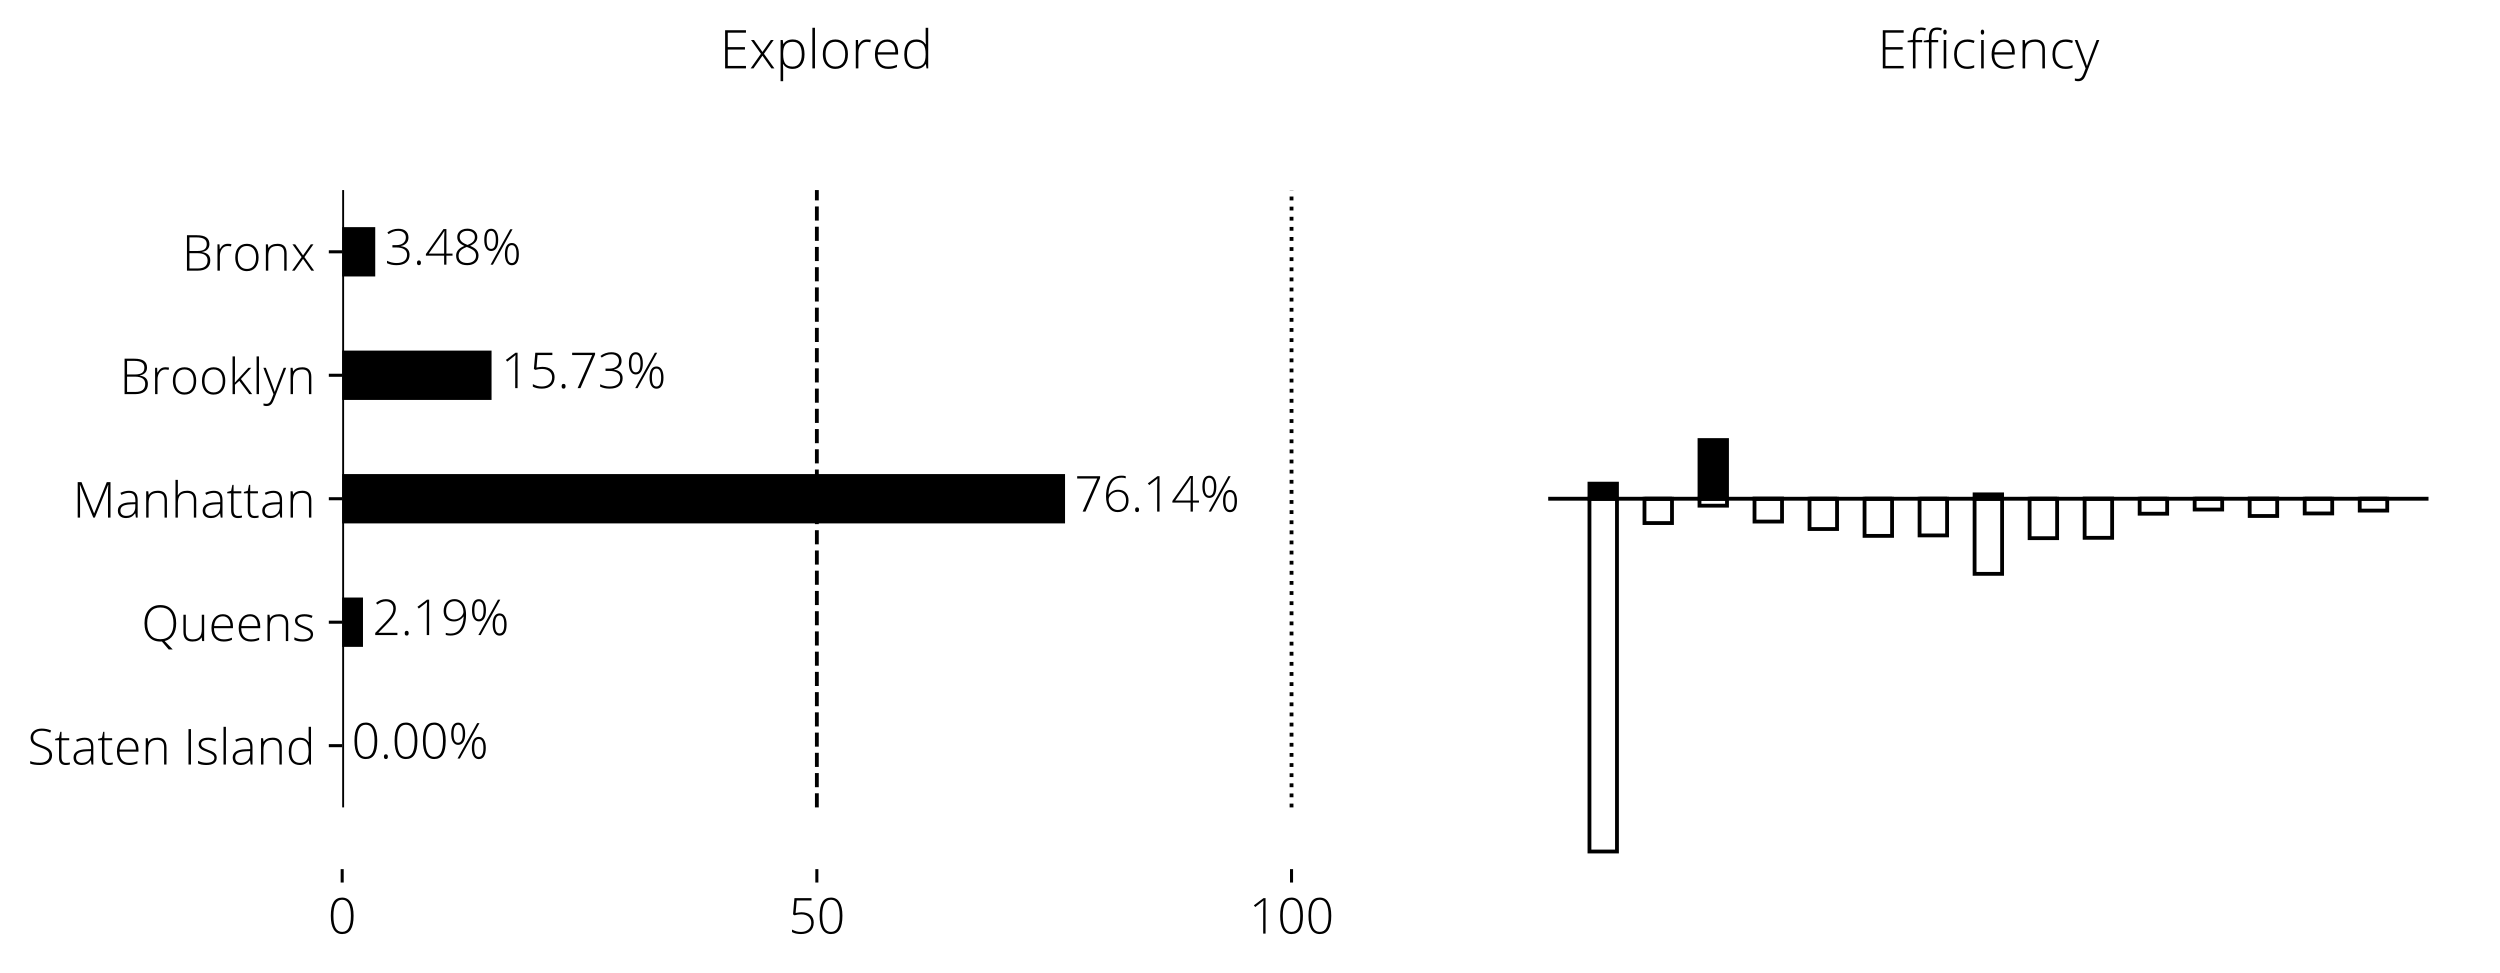
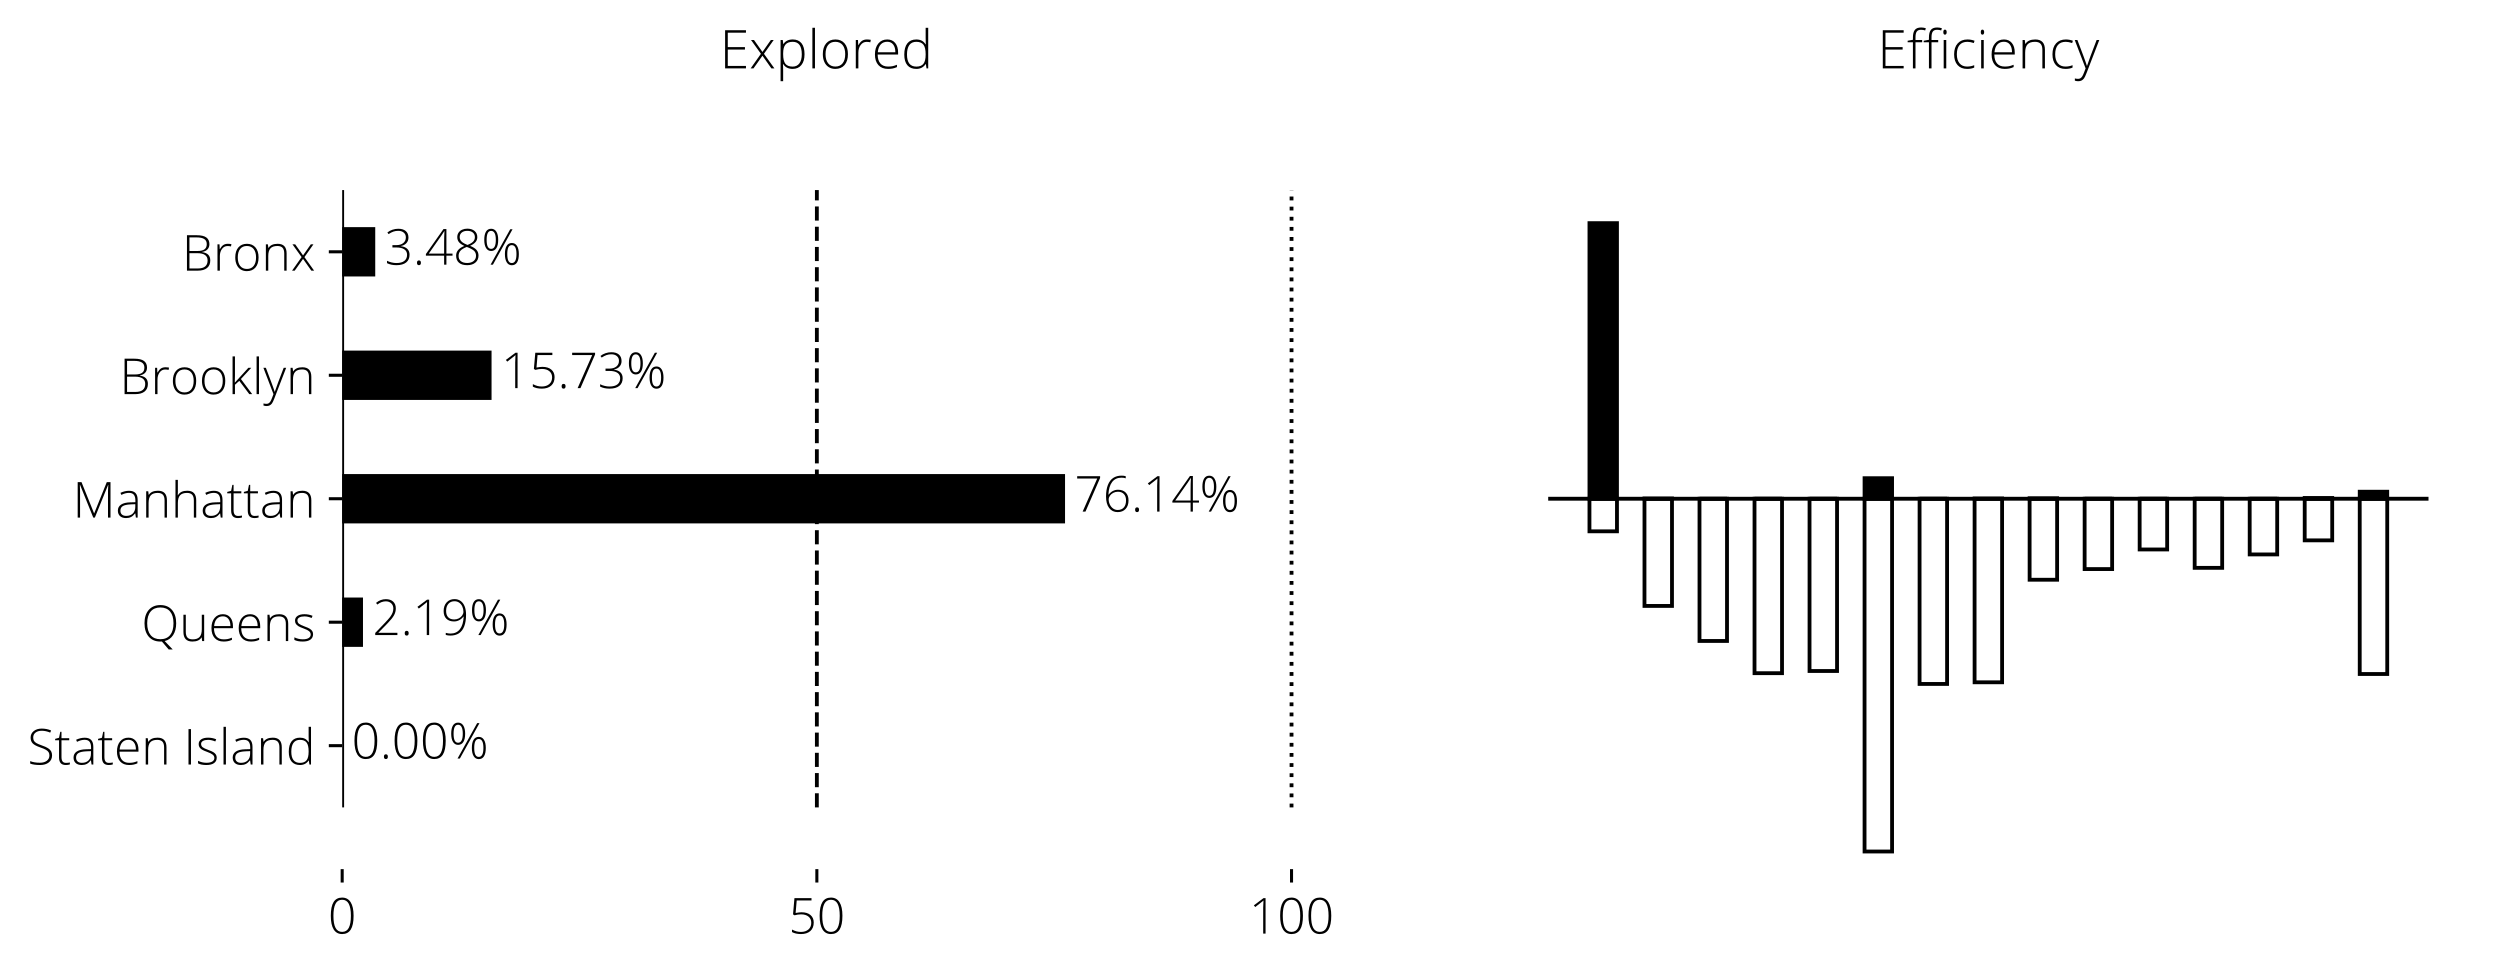
<svg xmlns="http://www.w3.org/2000/svg" xmlns:xlink="http://www.w3.org/1999/xlink" width="654.828pt" height="254.856pt" viewBox="0 0 654.828 254.856" version="1.1">
  <defs>
    <style type="text/css">*{stroke-linejoin: round; stroke-linecap: butt}</style>
  </defs>
  <g id="figure_1">
    <g id="patch_1">
      <path d="M 0 254.856  L 654.828 254.856  L 654.828 0  L 0 0  z " style="fill: #ffffff" />
    </g>
    <g id="axes_1">
      <g id="patch_2">
        <path d="M 89.628 227.654  L 343.265 227.654  L 343.265 33.614  L 89.628 33.614  L 89.628 227.654  z " style="fill: none" />
      </g>
      <g id="patch_3">
-         <path d="M 89.628 201.782  L 89.628 201.782  L 89.628 188.846  L 89.628 188.846  z " clip-path="url(#p64871bb82d)" />
+         <path d="M 89.628 201.782  L 89.628 201.782  L 89.628 188.846  L 89.628 188.846  z " clip-path="url(#pa22f821012)" />
      </g>
      <g id="patch_4">
-         <path d="M 89.628 169.442  L 95.077 169.442  L 95.077 156.506  L 89.628 156.506  z " clip-path="url(#p64871bb82d)" />
+         <path d="M 89.628 169.442  L 95.077 169.442  L 95.077 156.506  L 89.628 156.506  z " clip-path="url(#pa22f821012)" />
      </g>
      <g id="patch_5">
-         <path d="M 89.628 137.102  L 278.967 137.102  L 278.967 124.166  L 89.628 124.166  z " clip-path="url(#p64871bb82d)" />
+         <path d="M 89.628 137.102  L 278.967 137.102  L 278.967 124.166  L 89.628 124.166  z " clip-path="url(#pa22f821012)" />
      </g>
      <g id="patch_6">
-         <path d="M 89.628 104.762  L 128.753 104.762  L 128.753 91.826  L 89.628 91.826  z " clip-path="url(#p64871bb82d)" />
+         <path d="M 89.628 104.762  L 128.753 104.762  L 128.753 91.826  L 89.628 91.826  z " clip-path="url(#pa22f821012)" />
      </g>
      <g id="patch_7">
-         <path d="M 89.628 72.422  L 98.287 72.422  L 98.287 59.486  L 89.628 59.486  z " clip-path="url(#p64871bb82d)" />
+         <path d="M 89.628 72.422  L 98.287 72.422  L 98.287 59.486  L 89.628 59.486  z " clip-path="url(#pa22f821012)" />
      </g>
      <g id="matplotlib.axis_1">
        <g id="xtick_1">
          <g id="line2d_1">
            <defs>
-               <path id="m763eb8b7ac" d="M 0 0  L 0 3.5  " style="stroke: #000000; stroke-width: 0.8" />
+               <path id="mb2427a3a26" d="M 0 0  L 0 3.5  " style="stroke: #000000; stroke-width: 0.8" />
            </defs>
            <g>
-               <use xlink:href="#m763eb8b7ac" x="89.628" y="227.654" style="stroke: #000000; stroke-width: 0.8" />
+               <use xlink:href="#mb2427a3a26" x="89.628" y="227.654" style="stroke: #000000; stroke-width: 0.8" />
            </g>
          </g>
          <g id="text_1">
            <g transform="translate(85.91836 244.5322) scale(0.13 -0.13)">
              <defs>
                <path id="OpenSans-Light-30" d="M 3297 2297  Q 3297 1094 2930 515  Q 2563 -63 1819 -63  Q 1103 -63 731 532  Q 359 1128 359 2297  Q 359 3491 720 4066  Q 1081 4641 1819 4641  Q 2541 4641 2919 4045  Q 3297 3450 3297 2297  z M 697 2297  Q 697 1234 975 726  Q 1253 219 1819 219  Q 2409 219 2679 744  Q 2950 1269 2950 2297  Q 2950 3309 2679 3834  Q 2409 4359 1819 4359  Q 1228 4359 962 3834  Q 697 3309 697 2297  z " transform="scale(0.015625)" />
              </defs>
              <use xlink:href="#OpenSans-Light-30" />
            </g>
          </g>
        </g>
        <g id="xtick_2">
          <g id="line2d_2">
            <g>
-               <use xlink:href="#m763eb8b7ac" x="213.96" y="227.654" style="stroke: #000000; stroke-width: 0.8" />
+               <use xlink:href="#mb2427a3a26" x="213.96" y="227.654" style="stroke: #000000; stroke-width: 0.8" />
            </g>
          </g>
          <g id="text_2">
            <g transform="translate(206.5398 244.5322) scale(0.13 -0.13)">
              <defs>
                <path id="OpenSans-Light-35" d="M 1678 2747  Q 2409 2747 2829 2394  Q 3250 2041 3250 1422  Q 3250 719 2812 328  Q 2375 -63 1606 -63  Q 1266 -63 959 4  Q 653 72 447 197  L 447 519  Q 784 347 1046 280  Q 1309 213 1606 213  Q 2206 213 2568 530  Q 2931 847 2931 1388  Q 2931 1897 2578 2187  Q 2225 2478 1619 2478  Q 1213 2478 769 2356  L 581 2478  L 763 4569  L 2963 4569  L 2963 4269  L 1056 4269  L 916 2656  Q 1403 2747 1678 2747  z " transform="scale(0.015625)" />
              </defs>
              <use xlink:href="#OpenSans-Light-35" />
              <use xlink:href="#OpenSans-Light-30" x="57.08" />
            </g>
          </g>
        </g>
        <g id="xtick_3">
          <g id="line2d_3">
            <g>
-               <use xlink:href="#m763eb8b7ac" x="338.292" y="227.654" style="stroke: #000000; stroke-width: 0.8" />
+               <use xlink:href="#mb2427a3a26" x="338.292" y="227.654" style="stroke: #000000; stroke-width: 0.8" />
            </g>
          </g>
          <g id="text_3">
            <g transform="translate(327.1613 244.5322) scale(0.13 -0.13)">
              <defs>
                <path id="OpenSans-Light-31" d="M 2131 0  L 1825 0  L 1825 3328  Q 1825 3781 1863 4269  Q 1816 4222 1766 4178  Q 1716 4134 800 3419  L 622 3641  L 1863 4569  L 2131 4569  L 2131 0  z " transform="scale(0.015625)" />
              </defs>
              <use xlink:href="#OpenSans-Light-31" />
              <use xlink:href="#OpenSans-Light-30" x="57.08" />
              <use xlink:href="#OpenSans-Light-30" x="114.16" />
            </g>
          </g>
        </g>
      </g>
      <g id="matplotlib.axis_2">
        <g id="ytick_1">
          <g id="line2d_4">
            <defs>
-               <path id="mf1c849ca57" d="M 0 0  L -3.5 0  " style="stroke: #000000; stroke-width: 0.8" />
+               <path id="m29a1f78d1d" d="M 0 0  L -3.5 0  " style="stroke: #000000; stroke-width: 0.8" />
            </defs>
            <g>
-               <use xlink:href="#mf1c849ca57" x="89.628" y="195.314" style="stroke: #000000; stroke-width: 0.8" />
+               <use xlink:href="#m29a1f78d1d" x="89.628" y="195.314" style="stroke: #000000; stroke-width: 0.8" />
            </g>
          </g>
          <g id="text_4">
            <g transform="translate(7.2 200.2532) scale(0.13 -0.13)">
              <defs>
                <path id="OpenSans-Light-53" d="M 3169 1178  Q 3169 606 2748 271  Q 2328 -63 1631 -63  Q 794 -63 347 122  L 347 441  Q 841 231 1606 231  Q 2169 231 2498 489  Q 2828 747 2828 1166  Q 2828 1425 2718 1595  Q 2609 1766 2362 1906  Q 2116 2047 1638 2209  Q 938 2450 670 2729  Q 403 3009 403 3475  Q 403 3988 804 4311  Q 1206 4634 1838 4634  Q 2481 4634 3047 4391  L 2931 4116  Q 2363 4353 1844 4353  Q 1338 4353 1038 4118  Q 738 3884 738 3481  Q 738 3228 830 3065  Q 922 2903 1131 2773  Q 1341 2644 1850 2463  Q 2384 2278 2653 2104  Q 2922 1931 3045 1711  Q 3169 1491 3169 1178  z " transform="scale(0.015625)" />
                <path id="OpenSans-Light-74" d="M 1466 213  Q 1759 213 1978 263  L 1978 13  Q 1753 -63 1459 -63  Q 1009 -63 795 178  Q 581 419 581 934  L 581 3128  L 78 3128  L 78 3309  L 581 3450  L 738 4219  L 897 4219  L 897 3397  L 1894 3397  L 1894 3128  L 897 3128  L 897 978  Q 897 588 1034 400  Q 1172 213 1466 213  z " transform="scale(0.015625)" />
                <path id="OpenSans-Light-61" d="M 2631 0  L 2553 538  L 2528 538  Q 2272 209 2001 73  Q 1731 -63 1363 -63  Q 863 -63 584 193  Q 306 450 306 903  Q 306 1400 720 1675  Q 1134 1950 1919 1966  L 2566 1984  L 2566 2209  Q 2566 2694 2369 2941  Q 2172 3188 1734 3188  Q 1263 3188 756 2925  L 641 3194  Q 1200 3456 1747 3456  Q 2306 3456 2582 3165  Q 2859 2875 2859 2259  L 2859 0  L 2631 0  z M 1381 219  Q 1925 219 2239 530  Q 2553 841 2553 1394  L 2553 1728  L 1959 1703  Q 1244 1669 939 1480  Q 634 1291 634 891  Q 634 572 829 395  Q 1025 219 1381 219  z " transform="scale(0.015625)" />
                <path id="OpenSans-Light-65" d="M 1941 -63  Q 1200 -63 786 393  Q 372 850 372 1672  Q 372 2484 772 2973  Q 1172 3463 1850 3463  Q 2450 3463 2797 3044  Q 3144 2625 3144 1906  L 3144 1656  L 697 1656  Q 703 956 1023 587  Q 1344 219 1941 219  Q 2231 219 2451 259  Q 2672 300 3009 434  L 3009 153  Q 2722 28 2478 -17  Q 2234 -63 1941 -63  z M 1850 3188  Q 1359 3188 1062 2864  Q 766 2541 716 1931  L 2816 1931  Q 2816 2522 2559 2855  Q 2303 3188 1850 3188  z " transform="scale(0.015625)" />
                <path id="OpenSans-Light-6e" d="M 2938 0  L 2938 2203  Q 2938 2716 2722 2948  Q 2506 3181 2053 3181  Q 1444 3181 1161 2873  Q 878 2566 878 1875  L 878 0  L 569 0  L 569 3397  L 831 3397  L 891 2931  L 909 2931  Q 1241 3463 2088 3463  Q 3244 3463 3244 2222  L 3244 0  L 2938 0  z " transform="scale(0.015625)" />
                <path id="OpenSans-Light-20" transform="scale(0.015625)" />
                <path id="OpenSans-Light-49" d="M 647 0  L 647 4569  L 966 4569  L 966 0  L 647 0  z " transform="scale(0.015625)" />
                <path id="OpenSans-Light-73" d="M 2675 884  Q 2675 428 2328 182  Q 1981 -63 1344 -63  Q 663 -63 263 147  L 263 481  Q 775 225 1344 225  Q 1847 225 2108 392  Q 2369 559 2369 838  Q 2369 1094 2161 1269  Q 1953 1444 1478 1613  Q 969 1797 762 1930  Q 556 2063 451 2230  Q 347 2397 347 2638  Q 347 3019 667 3241  Q 988 3463 1563 3463  Q 2113 3463 2606 3256  L 2491 2975  Q 1991 3181 1563 3181  Q 1147 3181 903 3043  Q 659 2906 659 2663  Q 659 2397 848 2237  Q 1038 2078 1588 1881  Q 2047 1716 2256 1583  Q 2466 1450 2570 1281  Q 2675 1113 2675 884  z " transform="scale(0.015625)" />
                <path id="OpenSans-Light-6c" d="M 878 0  L 569 0  L 569 4863  L 878 4863  L 878 0  z " transform="scale(0.015625)" />
                <path id="OpenSans-Light-64" d="M 1813 3463  Q 2181 3463 2450 3328  Q 2719 3194 2931 2869  L 2950 2869  Q 2931 3263 2931 3641  L 2931 4863  L 3238 4863  L 3238 0  L 3034 0  L 2956 519  L 2931 519  Q 2544 -63 1819 -63  Q 1116 -63 744 375  Q 372 813 372 1650  Q 372 2531 740 2997  Q 1109 3463 1813 3463  z M 1813 3181  Q 1256 3181 976 2790  Q 697 2400 697 1656  Q 697 213 1819 213  Q 2394 213 2662 547  Q 2931 881 2931 1650  L 2931 1703  Q 2931 2491 2667 2836  Q 2403 3181 1813 3181  z " transform="scale(0.015625)" />
              </defs>
              <use xlink:href="#OpenSans-Light-53" />
              <use xlink:href="#OpenSans-Light-74" x="54.492" />
              <use xlink:href="#OpenSans-Light-61" x="87.988" />
              <use xlink:href="#OpenSans-Light-74" x="140.967" />
              <use xlink:href="#OpenSans-Light-65" x="174.463" />
              <use xlink:href="#OpenSans-Light-6e" x="229.346" />
              <use xlink:href="#OpenSans-Light-20" x="288.33" />
              <use xlink:href="#OpenSans-Light-49" x="314.307" />
              <use xlink:href="#OpenSans-Light-73" x="339.502" />
              <use xlink:href="#OpenSans-Light-6c" x="386.084" />
              <use xlink:href="#OpenSans-Light-61" x="408.691" />
              <use xlink:href="#OpenSans-Light-6e" x="461.67" />
              <use xlink:href="#OpenSans-Light-64" x="520.654" />
            </g>
          </g>
        </g>
        <g id="ytick_2">
          <g id="line2d_5">
            <g>
-               <use xlink:href="#mf1c849ca57" x="89.628" y="162.974" style="stroke: #000000; stroke-width: 0.8" />
+               <use xlink:href="#m29a1f78d1d" x="89.628" y="162.974" style="stroke: #000000; stroke-width: 0.8" />
            </g>
          </g>
          <g id="text_5">
            <g transform="translate(37.03094 167.9132) scale(0.13 -0.13)">
              <defs>
                <path id="OpenSans-Light-51" d="M 4488 2291  Q 4488 1372 4094 770  Q 3700 169 3003 0  L 4044 -1088  L 3525 -1088  L 2644 -56  L 2541 -63  L 2444 -63  Q 1491 -63 947 570  Q 403 1203 403 2297  Q 403 3388 951 4014  Q 1500 4641 2450 4641  Q 3406 4641 3947 4011  Q 4488 3381 4488 2291  z M 750 2291  Q 750 1309 1187 773  Q 1625 238 2444 238  Q 3269 238 3705 769  Q 4141 1300 4141 2291  Q 4141 3278 3705 3804  Q 3269 4331 2450 4331  Q 1634 4331 1192 3800  Q 750 3269 750 2291  z " transform="scale(0.015625)" />
                <path id="OpenSans-Light-75" d="M 838 3397  L 838 1197  Q 838 684 1053 451  Q 1269 219 1722 219  Q 2328 219 2614 525  Q 2900 831 2900 1522  L 2900 3397  L 3206 3397  L 3206 0  L 2944 0  L 2888 469  L 2869 469  Q 2538 -63 1691 -63  Q 531 -63 531 1178  L 531 3397  L 838 3397  z " transform="scale(0.015625)" />
              </defs>
              <use xlink:href="#OpenSans-Light-51" />
              <use xlink:href="#OpenSans-Light-75" x="76.416" />
              <use xlink:href="#OpenSans-Light-65" x="135.4" />
              <use xlink:href="#OpenSans-Light-65" x="190.283" />
              <use xlink:href="#OpenSans-Light-6e" x="245.166" />
              <use xlink:href="#OpenSans-Light-73" x="304.15" />
            </g>
          </g>
        </g>
        <g id="ytick_3">
          <g id="line2d_6">
            <g>
-               <use xlink:href="#mf1c849ca57" x="89.628" y="130.634" style="stroke: #000000; stroke-width: 0.8" />
+               <use xlink:href="#m29a1f78d1d" x="89.628" y="130.634" style="stroke: #000000; stroke-width: 0.8" />
            </g>
          </g>
          <g id="text_6">
            <g transform="translate(19.03406 135.5732) scale(0.13 -0.13)">
              <defs>
                <path id="OpenSans-Light-4d" d="M 2656 0  L 953 4219  L 928 4219  Q 953 3831 953 3425  L 953 0  L 647 0  L 647 4569  L 1141 4569  L 2759 550  L 2778 550  L 4397 4569  L 4878 4569  L 4878 0  L 4556 0  L 4556 3463  Q 4556 3825 4594 4213  L 4569 4213  L 2859 0  L 2656 0  z " transform="scale(0.015625)" />
                <path id="OpenSans-Light-68" d="M 2938 0  L 2938 2203  Q 2938 2716 2722 2948  Q 2506 3181 2053 3181  Q 1444 3181 1161 2873  Q 878 2566 878 1875  L 878 0  L 569 0  L 569 4863  L 878 4863  L 878 3316  L 863 2881  L 884 2881  Q 1075 3188 1365 3325  Q 1656 3463 2088 3463  Q 3244 3463 3244 2222  L 3244 0  L 2938 0  z " transform="scale(0.015625)" />
              </defs>
              <use xlink:href="#OpenSans-Light-4d" />
              <use xlink:href="#OpenSans-Light-61" x="86.279" />
              <use xlink:href="#OpenSans-Light-6e" x="139.258" />
              <use xlink:href="#OpenSans-Light-68" x="198.242" />
              <use xlink:href="#OpenSans-Light-61" x="257.227" />
              <use xlink:href="#OpenSans-Light-74" x="310.205" />
              <use xlink:href="#OpenSans-Light-74" x="343.701" />
              <use xlink:href="#OpenSans-Light-61" x="377.197" />
              <use xlink:href="#OpenSans-Light-6e" x="430.176" />
            </g>
          </g>
        </g>
        <g id="ytick_4">
          <g id="line2d_7">
            <g>
-               <use xlink:href="#mf1c849ca57" x="89.628" y="98.294" style="stroke: #000000; stroke-width: 0.8" />
+               <use xlink:href="#m29a1f78d1d" x="89.628" y="98.294" style="stroke: #000000; stroke-width: 0.8" />
            </g>
          </g>
          <g id="text_7">
            <g transform="translate(31.31703 103.2332) scale(0.13 -0.13)">
              <defs>
                <path id="OpenSans-Light-42" d="M 647 4569  L 1900 4569  Q 2747 4569 3144 4281  Q 3541 3994 3541 3413  Q 3541 3016 3298 2752  Q 3056 2488 2591 2413  L 2591 2394  Q 3138 2313 3395 2048  Q 3653 1784 3653 1313  Q 3653 681 3234 340  Q 2816 0 2047 0  L 647 0  L 647 4569  z M 966 2534  L 1972 2534  Q 2616 2534 2908 2748  Q 3200 2963 3200 3419  Q 3200 3875 2870 4081  Q 2541 4288 1888 4288  L 966 4288  L 966 2534  z M 966 2253  L 966 281  L 2041 281  Q 3309 281 3309 1313  Q 3309 2253 1972 2253  L 966 2253  z " transform="scale(0.015625)" />
                <path id="OpenSans-Light-72" d="M 1906 3463  Q 2122 3463 2369 3419  L 2309 3122  Q 2097 3175 1869 3175  Q 1434 3175 1156 2806  Q 878 2438 878 1875  L 878 0  L 569 0  L 569 3397  L 831 3397  L 863 2784  L 884 2784  Q 1094 3159 1331 3311  Q 1569 3463 1906 3463  z " transform="scale(0.015625)" />
                <path id="OpenSans-Light-6f" d="M 3378 1703  Q 3378 872 2975 404  Q 2572 -63 1863 -63  Q 1416 -63 1075 153  Q 734 369 553 772  Q 372 1175 372 1703  Q 372 2534 775 2998  Q 1178 3463 1881 3463  Q 2581 3463 2979 2992  Q 3378 2522 3378 1703  z M 697 1703  Q 697 1003 1005 611  Q 1313 219 1875 219  Q 2438 219 2745 611  Q 3053 1003 3053 1703  Q 3053 2406 2742 2793  Q 2431 3181 1869 3181  Q 1306 3181 1001 2795  Q 697 2409 697 1703  z " transform="scale(0.015625)" />
                <path id="OpenSans-Light-6b" d="M 872 1491  L 2606 3397  L 2981 3397  L 1644 1947  L 3097 0  L 2725 0  L 1434 1716  L 878 1209  L 878 0  L 569 0  L 569 4863  L 878 4863  L 878 2425  L 856 1491  L 872 1491  z " transform="scale(0.015625)" />
                <path id="OpenSans-Light-79" d="M 0 3397  L 319 3397  L 1038 1491  Q 1366 613 1453 306  L 1472 306  Q 1603 709 1900 1509  L 2619 3397  L 2938 3397  L 1416 -550  Q 1231 -1031 1106 -1200  Q 981 -1369 814 -1453  Q 647 -1538 409 -1538  Q 231 -1538 13 -1472  L 13 -1203  Q 194 -1253 403 -1253  Q 563 -1253 684 -1178  Q 806 -1103 904 -945  Q 1003 -788 1133 -445  Q 1263 -103 1300 0  L 0 3397  z " transform="scale(0.015625)" />
              </defs>
              <use xlink:href="#OpenSans-Light-42" />
              <use xlink:href="#OpenSans-Light-72" x="62.695" />
              <use xlink:href="#OpenSans-Light-6f" x="101.611" />
              <use xlink:href="#OpenSans-Light-6f" x="160.205" />
              <use xlink:href="#OpenSans-Light-6b" x="218.799" />
              <use xlink:href="#OpenSans-Light-6c" x="267.188" />
              <use xlink:href="#OpenSans-Light-79" x="289.795" />
              <use xlink:href="#OpenSans-Light-6e" x="335.693" />
            </g>
          </g>
        </g>
        <g id="ytick_5">
          <g id="line2d_8">
            <g>
-               <use xlink:href="#mf1c849ca57" x="89.628" y="65.954" style="stroke: #000000; stroke-width: 0.8" />
+               <use xlink:href="#m29a1f78d1d" x="89.628" y="65.954" style="stroke: #000000; stroke-width: 0.8" />
            </g>
          </g>
          <g id="text_8">
            <g transform="translate(47.65641 70.89317) scale(0.13 -0.13)">
              <defs>
                <path id="OpenSans-Light-78" d="M 1403 1747  L 219 3397  L 575 3397  L 1588 1966  L 2591 3397  L 2931 3397  L 1766 1747  L 3016 0  L 2656 0  L 1588 1516  L 513 0  L 172 0  L 1403 1747  z " transform="scale(0.015625)" />
              </defs>
              <use xlink:href="#OpenSans-Light-42" />
              <use xlink:href="#OpenSans-Light-72" x="62.695" />
              <use xlink:href="#OpenSans-Light-6f" x="101.611" />
              <use xlink:href="#OpenSans-Light-6e" x="160.205" />
              <use xlink:href="#OpenSans-Light-78" x="219.189" />
            </g>
          </g>
        </g>
      </g>
      <g id="LineCollection_1">
-         <path d="M 89.628 211.484  L 89.628 49.784  " clip-path="url(#p64871bb82d)" style="fill: none; stroke: #000000" />
+         <path d="M 89.628 211.484  L 89.628 49.784  " clip-path="url(#pa22f821012)" style="fill: none; stroke: #000000" />
      </g>
      <g id="LineCollection_2">
-         <path d="M 213.96 211.484  L 213.96 49.784  " clip-path="url(#p64871bb82d)" style="fill: none; stroke-dasharray: 3.7,1.6; stroke-dashoffset: 0; stroke: #000000" />
+         <path d="M 213.96 211.484  L 213.96 49.784  " clip-path="url(#pa22f821012)" style="fill: none; stroke-dasharray: 3.7,1.6; stroke-dashoffset: 0; stroke: #000000" />
      </g>
      <g id="LineCollection_3">
-         <path d="M 338.292 211.484  L 338.292 49.784  " clip-path="url(#p64871bb82d)" style="fill: none; stroke-dasharray: 1,1.65; stroke-dashoffset: 0; stroke: #000000" />
+         <path d="M 338.292 211.484  L 338.292 49.784  " clip-path="url(#pa22f821012)" style="fill: none; stroke-dasharray: 1,1.65; stroke-dashoffset: 0; stroke: #000000" />
      </g>
      <g id="text_9">
        <g transform="translate(92.11507 198.6911) scale(0.13 -0.13)">
          <defs>
            <path id="OpenSans-Light-2e" d="M 506 244  Q 506 550 756 550  Q 1013 550 1013 244  Q 1013 -63 756 -63  Q 506 -63 506 244  z " transform="scale(0.015625)" />
            <path id="OpenSans-Light-25" d="M 659 3206  Q 659 2625 800 2333  Q 941 2041 1241 2041  Q 1844 2041 1844 3206  Q 1844 3781 1689 4070  Q 1534 4359 1241 4359  Q 941 4359 800 4070  Q 659 3781 659 3206  z M 2150 3206  Q 2150 2500 1915 2133  Q 1681 1766 1241 1766  Q 825 1766 589 2142  Q 353 2519 353 3206  Q 353 3903 578 4268  Q 803 4634 1241 4634  Q 1675 4634 1912 4257  Q 2150 3881 2150 3206  z M 3322 1369  Q 3322 791 3462 502  Q 3603 213 3903 213  Q 4506 213 4506 1369  Q 4506 2522 3903 2522  Q 3603 2522 3462 2236  Q 3322 1950 3322 1369  z M 4813 1369  Q 4813 663 4581 295  Q 4350 -72 3909 -72  Q 3484 -72 3250 308  Q 3016 688 3016 1369  Q 3016 2072 3245 2434  Q 3475 2797 3909 2797  Q 4338 2797 4575 2422  Q 4813 2047 4813 1369  z M 4000 4569  L 1466 0  L 1166 0  L 3700 4569  L 4000 4569  z " transform="scale(0.015625)" />
          </defs>
          <use xlink:href="#OpenSans-Light-30" />
          <use xlink:href="#OpenSans-Light-2e" x="57.08" />
          <use xlink:href="#OpenSans-Light-30" x="80.859" />
          <use xlink:href="#OpenSans-Light-30" x="137.939" />
          <use xlink:href="#OpenSans-Light-25" x="195.02" />
        </g>
      </g>
      <g id="text_10">
        <g transform="translate(97.5641 166.3511) scale(0.13 -0.13)">
          <defs>
            <path id="OpenSans-Light-32" d="M 3213 0  L 353 0  L 353 275  L 1569 1544  Q 2081 2075 2287 2356  Q 2494 2638 2591 2894  Q 2688 3150 2688 3431  Q 2688 3841 2419 4097  Q 2150 4353 1722 4353  Q 1150 4353 628 3938  L 459 4153  Q 1031 4634 1728 4634  Q 2325 4634 2667 4315  Q 3009 3997 3009 3438  Q 3009 2984 2779 2561  Q 2550 2138 1941 1516  L 769 313  L 769 300  L 3213 300  L 3213 0  z " transform="scale(0.015625)" />
            <path id="OpenSans-Light-39" d="M 3238 2631  Q 3238 1731 3002 1125  Q 2766 519 2314 228  Q 1863 -63 1222 -63  Q 897 -63 622 19  L 622 288  Q 756 244 945 220  Q 1134 197 1234 197  Q 2006 197 2443 755  Q 2881 1313 2931 2381  L 2894 2381  Q 2666 2081 2350 1920  Q 2034 1759 1691 1759  Q 1056 1759 701 2109  Q 347 2459 347 3103  Q 347 3791 736 4216  Q 1125 4641 1747 4641  Q 2197 4641 2534 4405  Q 2872 4169 3055 3712  Q 3238 3256 3238 2631  z M 1747 4366  Q 1253 4366 959 4033  Q 666 3700 666 3122  Q 666 2578 937 2297  Q 1209 2016 1716 2016  Q 2031 2016 2304 2156  Q 2578 2297 2739 2530  Q 2900 2763 2900 3003  Q 2900 3369 2754 3687  Q 2609 4006 2348 4186  Q 2088 4366 1747 4366  z " transform="scale(0.015625)" />
          </defs>
          <use xlink:href="#OpenSans-Light-32" />
          <use xlink:href="#OpenSans-Light-2e" x="57.08" />
          <use xlink:href="#OpenSans-Light-31" x="80.859" />
          <use xlink:href="#OpenSans-Light-39" x="137.939" />
          <use xlink:href="#OpenSans-Light-25" x="195.02" />
        </g>
      </g>
      <g id="text_11">
        <g transform="translate(281.4537 134.0111) scale(0.13 -0.13)">
          <defs>
            <path id="OpenSans-Light-37" d="M 1044 0  L 2925 4269  L 341 4269  L 341 4569  L 3297 4569  L 3297 4341  L 1409 0  L 1044 0  z " transform="scale(0.015625)" />
            <path id="OpenSans-Light-36" d="M 409 1947  Q 409 2838 651 3445  Q 894 4053 1339 4347  Q 1784 4641 2413 4641  Q 2706 4641 2950 4569  L 2950 4294  Q 2722 4378 2400 4378  Q 1628 4378 1198 3822  Q 769 3266 716 2203  L 756 2203  Q 994 2509 1300 2665  Q 1606 2822 1947 2822  Q 2588 2822 2948 2456  Q 3309 2091 3309 1447  Q 3309 747 2929 342  Q 2550 -63 1906 -63  Q 1213 -63 811 467  Q 409 997 409 1947  z M 1906 213  Q 2419 213 2703 534  Q 2988 856 2988 1453  Q 2988 1978 2706 2272  Q 2425 2566 1941 2566  Q 1622 2566 1348 2425  Q 1075 2284 912 2051  Q 750 1819 750 1575  Q 750 1228 904 908  Q 1059 588 1323 400  Q 1588 213 1906 213  z " transform="scale(0.015625)" />
            <path id="OpenSans-Light-34" d="M 3566 1166  L 2778 1166  L 2778 0  L 2484 0  L 2484 1166  L 134 1166  L 134 1375  L 2400 4594  L 2778 4594  L 2778 1434  L 3566 1434  L 3566 1166  z M 2484 1434  L 2484 2741  Q 2484 3684 2528 4325  L 2503 4325  Q 2441 4209 2119 3738  L 506 1434  L 2484 1434  z " transform="scale(0.015625)" />
          </defs>
          <use xlink:href="#OpenSans-Light-37" />
          <use xlink:href="#OpenSans-Light-36" x="57.08" />
          <use xlink:href="#OpenSans-Light-2e" x="114.16" />
          <use xlink:href="#OpenSans-Light-31" x="137.939" />
          <use xlink:href="#OpenSans-Light-34" x="195.02" />
          <use xlink:href="#OpenSans-Light-25" x="252.1" />
        </g>
      </g>
      <g id="text_12">
        <g transform="translate(131.2399 101.6711) scale(0.13 -0.13)">
          <defs>
            <path id="OpenSans-Light-33" d="M 3059 3494  Q 3059 3069 2792 2778  Q 2525 2488 2075 2406  L 2075 2388  Q 2625 2319 2912 2037  Q 3200 1756 3200 1281  Q 3200 641 2764 289  Q 2328 -63 1509 -63  Q 813 -63 294 197  L 294 506  Q 556 369 882 291  Q 1209 213 1497 213  Q 2188 213 2534 492  Q 2881 772 2881 1281  Q 2881 1734 2526 1978  Q 2172 2222 1484 2222  L 991 2222  L 991 2522  L 1491 2522  Q 2059 2522 2392 2792  Q 2725 3063 2725 3525  Q 2725 3906 2454 4136  Q 2184 4366 1747 4366  Q 1406 4366 1125 4270  Q 844 4175 494 3944  L 341 4153  Q 606 4375 981 4504  Q 1356 4634 1741 4634  Q 2372 4634 2715 4336  Q 3059 4038 3059 3494  z " transform="scale(0.015625)" />
          </defs>
          <use xlink:href="#OpenSans-Light-31" />
          <use xlink:href="#OpenSans-Light-35" x="57.08" />
          <use xlink:href="#OpenSans-Light-2e" x="114.16" />
          <use xlink:href="#OpenSans-Light-37" x="137.939" />
          <use xlink:href="#OpenSans-Light-33" x="195.02" />
          <use xlink:href="#OpenSans-Light-25" x="252.1" />
        </g>
      </g>
      <g id="text_13">
        <g transform="translate(100.7736 69.33114) scale(0.13 -0.13)">
          <defs>
            <path id="OpenSans-Light-38" d="M 1819 4647  Q 2400 4647 2754 4350  Q 3109 4053 3109 3547  Q 3109 3197 2889 2928  Q 2669 2659 2175 2431  Q 2775 2184 3019 1890  Q 3263 1597 3263 1178  Q 3263 613 2867 275  Q 2472 -63 1806 -63  Q 1116 -63 747 253  Q 378 569 378 1172  Q 378 1581 637 1890  Q 897 2200 1441 2419  Q 938 2656 731 2920  Q 525 3184 525 3553  Q 525 3881 690 4129  Q 856 4378 1154 4512  Q 1453 4647 1819 4647  z M 697 1125  Q 697 694 989 456  Q 1281 219 1806 219  Q 2319 219 2631 470  Q 2944 722 2944 1153  Q 2944 1541 2698 1783  Q 2453 2025 1753 2291  Q 1178 2069 937 1800  Q 697 1531 697 1125  z M 1813 4366  Q 1372 4366 1105 4148  Q 838 3931 838 3553  Q 838 3334 936 3167  Q 1034 3000 1220 2864  Q 1406 2728 1844 2547  Q 2353 2744 2575 2981  Q 2797 3219 2797 3553  Q 2797 3928 2533 4147  Q 2269 4366 1813 4366  z " transform="scale(0.015625)" />
          </defs>
          <use xlink:href="#OpenSans-Light-33" />
          <use xlink:href="#OpenSans-Light-2e" x="57.08" />
          <use xlink:href="#OpenSans-Light-34" x="80.859" />
          <use xlink:href="#OpenSans-Light-38" x="137.939" />
          <use xlink:href="#OpenSans-Light-25" x="195.02" />
        </g>
      </g>
      <g id="text_14">
        <g transform="translate(188.5144 17.91219) scale(0.14 -0.14)">
          <defs>
            <path id="OpenSans-Light-45" d="M 3144 0  L 647 0  L 647 4569  L 3144 4569  L 3144 4275  L 966 4275  L 966 2547  L 3022 2547  L 3022 2253  L 966 2253  L 966 294  L 3144 294  L 3144 0  z " transform="scale(0.015625)" />
            <path id="OpenSans-Light-70" d="M 2022 -63  Q 1238 -63 878 525  L 856 525  L 866 263  Q 878 31 878 -244  L 878 -1538  L 569 -1538  L 569 3397  L 831 3397  L 891 2913  L 909 2913  Q 1259 3463 2028 3463  Q 2716 3463 3077 3011  Q 3438 2559 3438 1697  Q 3438 859 3058 398  Q 2678 -63 2022 -63  z M 2016 213  Q 2538 213 2823 600  Q 3109 988 3109 1684  Q 3109 3181 2028 3181  Q 1434 3181 1156 2854  Q 878 2528 878 1791  L 878 1691  Q 878 894 1145 553  Q 1413 213 2016 213  z " transform="scale(0.015625)" />
          </defs>
          <use xlink:href="#OpenSans-Light-45" />
          <use xlink:href="#OpenSans-Light-78" x="55.176" />
          <use xlink:href="#OpenSans-Light-70" x="104.98" />
          <use xlink:href="#OpenSans-Light-6c" x="164.502" />
          <use xlink:href="#OpenSans-Light-6f" x="187.109" />
          <use xlink:href="#OpenSans-Light-72" x="245.703" />
          <use xlink:href="#OpenSans-Light-65" x="284.619" />
          <use xlink:href="#OpenSans-Light-64" x="339.502" />
        </g>
      </g>
    </g>
    <g id="axes_2">
      <g id="patch_8">
-         <path d="M 416.329 130.634  L 423.535 130.634  L 423.535 126.684  L 416.329 126.684  z " clip-path="url(#p36f919ff6c)" style="stroke: #000000; stroke-linejoin: miter" />
+         <path d="M 416.329 130.634  L 423.535 130.634  L 423.535 58.447  L 416.329 58.447  z " clip-path="url(#pfd54f8620c)" style="stroke: #000000; stroke-linejoin: miter" />
      </g>
      <g id="patch_9">
-         <path d="M 430.741 130.634  L 437.946 130.634  L 437.946 130.634  L 430.741 130.634  z " clip-path="url(#p36f919ff6c)" style="stroke: #000000; stroke-linejoin: miter" />
+         <path d="M 430.741 130.634  L 437.946 130.634  L 437.946 130.593  L 430.741 130.593  z " clip-path="url(#pfd54f8620c)" style="stroke: #000000; stroke-linejoin: miter" />
      </g>
      <g id="patch_10">
-         <path d="M 445.152 130.634  L 452.357 130.634  L 452.357 115.263  L 445.152 115.263  z " clip-path="url(#p36f919ff6c)" style="stroke: #000000; stroke-linejoin: miter" />
+         <path d="M 445.152 130.634  L 452.357 130.634  L 452.357 130.634  L 445.152 130.634  z " clip-path="url(#pfd54f8620c)" style="stroke: #000000; stroke-linejoin: miter" />
      </g>
      <g id="patch_11">
-         <path d="M 459.563 130.634  L 466.768 130.634  L 466.768 130.625  L 459.563 130.625  z " clip-path="url(#p36f919ff6c)" style="stroke: #000000; stroke-linejoin: miter" />
+         <path d="M 459.563 130.634  L 466.768 130.634  L 466.768 130.634  L 459.563 130.634  z " clip-path="url(#pfd54f8620c)" style="stroke: #000000; stroke-linejoin: miter" />
      </g>
      <g id="patch_12">
-         <path d="M 473.974 130.634  L 481.18 130.634  L 481.18 130.634  L 473.974 130.634  z " clip-path="url(#p36f919ff6c)" style="stroke: #000000; stroke-linejoin: miter" />
+         <path d="M 473.974 130.634  L 481.18 130.634  L 481.18 130.634  L 473.974 130.634  z " clip-path="url(#pfd54f8620c)" style="stroke: #000000; stroke-linejoin: miter" />
      </g>
      <g id="patch_13">
-         <path d="M 488.385 130.634  L 495.591 130.634  L 495.591 130.634  L 488.385 130.634  z " clip-path="url(#p36f919ff6c)" style="stroke: #000000; stroke-linejoin: miter" />
+         <path d="M 488.385 130.634  L 495.591 130.634  L 495.591 125.254  L 488.385 125.254  z " clip-path="url(#pfd54f8620c)" style="stroke: #000000; stroke-linejoin: miter" />
      </g>
      <g id="patch_14">
-         <path d="M 502.796 130.634  L 510.002 130.634  L 510.002 130.634  L 502.796 130.634  z " clip-path="url(#p36f919ff6c)" style="stroke: #000000; stroke-linejoin: miter" />
+         <path d="M 502.796 130.634  L 510.002 130.634  L 510.002 130.634  L 502.796 130.634  z " clip-path="url(#pfd54f8620c)" style="stroke: #000000; stroke-linejoin: miter" />
      </g>
      <g id="patch_15">
-         <path d="M 517.207 130.634  L 524.413 130.634  L 524.413 129.489  L 517.207 129.489  z " clip-path="url(#p36f919ff6c)" style="stroke: #000000; stroke-linejoin: miter" />
+         <path d="M 517.207 130.634  L 524.413 130.634  L 524.413 130.597  L 517.207 130.597  z " clip-path="url(#pfd54f8620c)" style="stroke: #000000; stroke-linejoin: miter" />
      </g>
      <g id="patch_16">
-         <path d="M 531.619 130.634  L 538.824 130.634  L 538.824 130.634  L 531.619 130.634  z " clip-path="url(#p36f919ff6c)" style="stroke: #000000; stroke-linejoin: miter" />
+         <path d="M 531.619 130.634  L 538.824 130.634  L 538.824 130.529  L 531.619 130.529  z " clip-path="url(#pfd54f8620c)" style="stroke: #000000; stroke-linejoin: miter" />
      </g>
      <g id="patch_17">
-         <path d="M 546.03 130.634  L 553.235 130.634  L 553.235 130.626  L 546.03 130.626  z " clip-path="url(#p36f919ff6c)" style="stroke: #000000; stroke-linejoin: miter" />
+         <path d="M 546.03 130.634  L 553.235 130.634  L 553.235 130.634  L 546.03 130.634  z " clip-path="url(#pfd54f8620c)" style="stroke: #000000; stroke-linejoin: miter" />
      </g>
      <g id="patch_18">
-         <path d="M 560.441 130.634  L 567.647 130.634  L 567.647 130.634  L 560.441 130.634  z " clip-path="url(#p36f919ff6c)" style="stroke: #000000; stroke-linejoin: miter" />
+         <path d="M 560.441 130.634  L 567.647 130.634  L 567.647 130.634  L 560.441 130.634  z " clip-path="url(#pfd54f8620c)" style="stroke: #000000; stroke-linejoin: miter" />
      </g>
      <g id="patch_19">
-         <path d="M 574.852 130.634  L 582.058 130.634  L 582.058 130.634  L 574.852 130.634  z " clip-path="url(#p36f919ff6c)" style="stroke: #000000; stroke-linejoin: miter" />
+         <path d="M 574.852 130.634  L 582.058 130.634  L 582.058 130.634  L 574.852 130.634  z " clip-path="url(#pfd54f8620c)" style="stroke: #000000; stroke-linejoin: miter" />
      </g>
      <g id="patch_20">
-         <path d="M 589.263 130.634  L 596.469 130.634  L 596.469 130.612  L 589.263 130.612  z " clip-path="url(#p36f919ff6c)" style="stroke: #000000; stroke-linejoin: miter" />
+         <path d="M 589.263 130.634  L 596.469 130.634  L 596.469 130.634  L 589.263 130.634  z " clip-path="url(#pfd54f8620c)" style="stroke: #000000; stroke-linejoin: miter" />
      </g>
      <g id="patch_21">
-         <path d="M 603.674 130.634  L 610.88 130.634  L 610.88 130.634  L 603.674 130.634  z " clip-path="url(#p36f919ff6c)" style="stroke: #000000; stroke-linejoin: miter" />
+         <path d="M 603.674 130.634  L 610.88 130.634  L 610.88 130.439  L 603.674 130.439  z " clip-path="url(#pfd54f8620c)" style="stroke: #000000; stroke-linejoin: miter" />
      </g>
      <g id="patch_22">
-         <path d="M 618.086 130.634  L 625.291 130.634  L 625.291 130.634  L 618.086 130.634  z " clip-path="url(#p36f919ff6c)" style="stroke: #000000; stroke-linejoin: miter" />
+         <path d="M 618.086 130.634  L 625.291 130.634  L 625.291 128.795  L 618.086 128.795  z " clip-path="url(#pfd54f8620c)" style="stroke: #000000; stroke-linejoin: miter" />
      </g>
      <g id="patch_23">
-         <path d="M 416.329 130.634  L 423.535 130.634  L 423.535 223.035  L 416.329 223.035  L 416.329 130.634  z " clip-path="url(#p36f919ff6c)" style="fill: none; stroke: #000000; stroke-linejoin: miter" />
+         <path d="M 416.329 130.634  L 423.535 130.634  L 423.535 139.169  L 416.329 139.169  L 416.329 130.634  z " clip-path="url(#pfd54f8620c)" style="fill: none; stroke: #000000; stroke-linejoin: miter" />
      </g>
      <g id="patch_24">
-         <path d="M 430.741 130.634  L 437.946 130.634  L 437.946 137.004  L 430.741 137.004  L 430.741 130.634  z " clip-path="url(#p36f919ff6c)" style="fill: none; stroke: #000000; stroke-linejoin: miter" />
+         <path d="M 430.741 130.634  L 437.946 130.634  L 437.946 158.713  L 430.741 158.713  L 430.741 130.634  z " clip-path="url(#pfd54f8620c)" style="fill: none; stroke: #000000; stroke-linejoin: miter" />
      </g>
      <g id="patch_25">
-         <path d="M 445.152 130.634  L 452.357 130.634  L 452.357 132.452  L 445.152 132.452  L 445.152 130.634  z " clip-path="url(#p36f919ff6c)" style="fill: none; stroke: #000000; stroke-linejoin: miter" />
+         <path d="M 445.152 130.634  L 452.357 130.634  L 452.357 167.889  L 445.152 167.889  L 445.152 130.634  z " clip-path="url(#pfd54f8620c)" style="fill: none; stroke: #000000; stroke-linejoin: miter" />
      </g>
      <g id="patch_26">
-         <path d="M 459.563 130.634  L 466.768 130.634  L 466.768 136.613  L 459.563 136.613  L 459.563 130.634  z " clip-path="url(#p36f919ff6c)" style="fill: none; stroke: #000000; stroke-linejoin: miter" />
+         <path d="M 459.563 130.634  L 466.768 130.634  L 466.768 176.328  L 459.563 176.328  L 459.563 130.634  z " clip-path="url(#pfd54f8620c)" style="fill: none; stroke: #000000; stroke-linejoin: miter" />
      </g>
      <g id="patch_27">
-         <path d="M 473.974 130.634  L 481.18 130.634  L 481.18 138.567  L 473.974 138.567  L 473.974 130.634  z " clip-path="url(#p36f919ff6c)" style="fill: none; stroke: #000000; stroke-linejoin: miter" />
+         <path d="M 473.974 130.634  L 481.18 130.634  L 481.18 175.756  L 473.974 175.756  L 473.974 130.634  z " clip-path="url(#pfd54f8620c)" style="fill: none; stroke: #000000; stroke-linejoin: miter" />
      </g>
      <g id="patch_28">
-         <path d="M 488.385 130.634  L 495.591 130.634  L 495.591 140.364  L 488.385 140.364  L 488.385 130.634  z " clip-path="url(#p36f919ff6c)" style="fill: none; stroke: #000000; stroke-linejoin: miter" />
+         <path d="M 488.385 130.634  L 495.591 130.634  L 495.591 223.035  L 488.385 223.035  L 488.385 130.634  z " clip-path="url(#pfd54f8620c)" style="fill: none; stroke: #000000; stroke-linejoin: miter" />
      </g>
      <g id="patch_29">
-         <path d="M 502.796 130.634  L 510.002 130.634  L 510.002 140.242  L 502.796 140.242  L 502.796 130.634  z " clip-path="url(#p36f919ff6c)" style="fill: none; stroke: #000000; stroke-linejoin: miter" />
+         <path d="M 502.796 130.634  L 510.002 130.634  L 510.002 179.148  L 502.796 179.148  L 502.796 130.634  z " clip-path="url(#pfd54f8620c)" style="fill: none; stroke: #000000; stroke-linejoin: miter" />
      </g>
      <g id="patch_30">
-         <path d="M 517.207 130.634  L 524.413 130.634  L 524.413 150.309  L 517.207 150.309  L 517.207 130.634  z " clip-path="url(#p36f919ff6c)" style="fill: none; stroke: #000000; stroke-linejoin: miter" />
+         <path d="M 517.207 130.634  L 524.413 130.634  L 524.413 178.714  L 517.207 178.714  L 517.207 130.634  z " clip-path="url(#pfd54f8620c)" style="fill: none; stroke: #000000; stroke-linejoin: miter" />
      </g>
      <g id="patch_31">
-         <path d="M 531.619 130.634  L 538.824 130.634  L 538.824 140.964  L 531.619 140.964  L 531.619 130.634  z " clip-path="url(#p36f919ff6c)" style="fill: none; stroke: #000000; stroke-linejoin: miter" />
+         <path d="M 531.619 130.634  L 538.824 130.634  L 538.824 151.852  L 531.619 151.852  L 531.619 130.634  z " clip-path="url(#pfd54f8620c)" style="fill: none; stroke: #000000; stroke-linejoin: miter" />
      </g>
      <g id="patch_32">
-         <path d="M 546.03 130.634  L 553.235 130.634  L 553.235 140.872  L 546.03 140.872  L 546.03 130.634  z " clip-path="url(#p36f919ff6c)" style="fill: none; stroke: #000000; stroke-linejoin: miter" />
+         <path d="M 546.03 130.634  L 553.235 130.634  L 553.235 149.057  L 546.03 149.057  L 546.03 130.634  z " clip-path="url(#pfd54f8620c)" style="fill: none; stroke: #000000; stroke-linejoin: miter" />
      </g>
      <g id="patch_33">
-         <path d="M 560.441 130.634  L 567.647 130.634  L 567.647 134.557  L 560.441 134.557  L 560.441 130.634  z " clip-path="url(#p36f919ff6c)" style="fill: none; stroke: #000000; stroke-linejoin: miter" />
+         <path d="M 560.441 130.634  L 567.647 130.634  L 567.647 143.923  L 560.441 143.923  L 560.441 130.634  z " clip-path="url(#pfd54f8620c)" style="fill: none; stroke: #000000; stroke-linejoin: miter" />
      </g>
      <g id="patch_34">
-         <path d="M 574.852 130.634  L 582.058 130.634  L 582.058 133.464  L 574.852 133.464  L 574.852 130.634  z " clip-path="url(#p36f919ff6c)" style="fill: none; stroke: #000000; stroke-linejoin: miter" />
+         <path d="M 574.852 130.634  L 582.058 130.634  L 582.058 148.737  L 574.852 148.737  L 574.852 130.634  z " clip-path="url(#pfd54f8620c)" style="fill: none; stroke: #000000; stroke-linejoin: miter" />
      </g>
      <g id="patch_35">
-         <path d="M 589.263 130.634  L 596.469 130.634  L 596.469 135.152  L 589.263 135.152  L 589.263 130.634  z " clip-path="url(#p36f919ff6c)" style="fill: none; stroke: #000000; stroke-linejoin: miter" />
+         <path d="M 589.263 130.634  L 596.469 130.634  L 596.469 145.223  L 589.263 145.223  L 589.263 130.634  z " clip-path="url(#pfd54f8620c)" style="fill: none; stroke: #000000; stroke-linejoin: miter" />
      </g>
      <g id="patch_36">
-         <path d="M 603.674 130.634  L 610.88 130.634  L 610.88 134.489  L 603.674 134.489  L 603.674 130.634  z " clip-path="url(#p36f919ff6c)" style="fill: none; stroke: #000000; stroke-linejoin: miter" />
+         <path d="M 603.674 130.634  L 610.88 130.634  L 610.88 141.537  L 603.674 141.537  L 603.674 130.634  z " clip-path="url(#pfd54f8620c)" style="fill: none; stroke: #000000; stroke-linejoin: miter" />
      </g>
      <g id="patch_37">
-         <path d="M 618.086 130.634  L 625.291 130.634  L 625.291 133.741  L 618.086 133.741  L 618.086 130.634  z " clip-path="url(#p36f919ff6c)" style="fill: none; stroke: #000000; stroke-linejoin: miter" />
+         <path d="M 618.086 130.634  L 625.291 130.634  L 625.291 176.543  L 618.086 176.543  L 618.086 130.634  z " clip-path="url(#pfd54f8620c)" style="fill: none; stroke: #000000; stroke-linejoin: miter" />
      </g>
      <g id="LineCollection_4">
-         <path d="M 405.521 130.634  L 636.1 130.634  " clip-path="url(#p36f919ff6c)" style="fill: none; stroke: #000000" />
+         <path d="M 405.521 130.634  L 636.1 130.634  " clip-path="url(#pfd54f8620c)" style="fill: none; stroke: #000000" />
      </g>
      <g id="text_15">
        <g transform="translate(491.7482 17.91219) scale(0.14 -0.14)">
          <defs>
            <path id="OpenSans-Light-66" d="M 1831 3128  L 1031 3128  L 1031 0  L 722 0  L 722 3128  L 91 3128  L 91 3309  L 722 3425  L 722 3688  Q 722 4313 951 4605  Q 1181 4897 1703 4897  Q 1984 4897 2266 4813  L 2194 4544  Q 1944 4622 1697 4622  Q 1334 4622 1182 4408  Q 1031 4194 1031 3713  L 1031 3397  L 1831 3397  L 1831 3128  z " transform="scale(0.015625)" />
            <path id="OpenSans-Light-69" d="M 878 0  L 569 0  L 569 3397  L 878 3397  L 878 0  z M 525 4341  Q 525 4641 722 4641  Q 819 4641 873 4562  Q 928 4484 928 4341  Q 928 4200 873 4119  Q 819 4038 722 4038  Q 525 4038 525 4341  z " transform="scale(0.015625)" />
            <path id="OpenSans-Light-63" d="M 1925 -63  Q 1197 -63 784 396  Q 372 856 372 1678  Q 372 2522 800 2992  Q 1228 3463 1972 3463  Q 2413 3463 2816 3309  L 2731 3034  Q 2291 3181 1966 3181  Q 1341 3181 1019 2795  Q 697 2409 697 1684  Q 697 997 1019 608  Q 1341 219 1919 219  Q 2381 219 2778 384  L 2778 97  Q 2453 -63 1925 -63  z " transform="scale(0.015625)" />
          </defs>
          <use xlink:href="#OpenSans-Light-45" />
          <use xlink:href="#OpenSans-Light-66" x="55.176" />
          <use xlink:href="#OpenSans-Light-66" x="85.156" />
          <use xlink:href="#OpenSans-Light-69" x="115.137" />
          <use xlink:href="#OpenSans-Light-63" x="137.744" />
          <use xlink:href="#OpenSans-Light-69" x="185.254" />
          <use xlink:href="#OpenSans-Light-65" x="207.861" />
          <use xlink:href="#OpenSans-Light-6e" x="262.744" />
          <use xlink:href="#OpenSans-Light-63" x="321.729" />
          <use xlink:href="#OpenSans-Light-79" x="369.238" />
        </g>
      </g>
    </g>
  </g>
  <defs>
-     <clipPath id="p64871bb82d">
+     <clipPath id="pa22f821012">
      <rect x="89.628" y="33.614" width="253.636" height="194.04" />
    </clipPath>
-     <clipPath id="p36f919ff6c">
+     <clipPath id="pfd54f8620c">
      <rect x="393.992" y="33.614" width="253.636" height="194.04" />
    </clipPath>
  </defs>
</svg>
